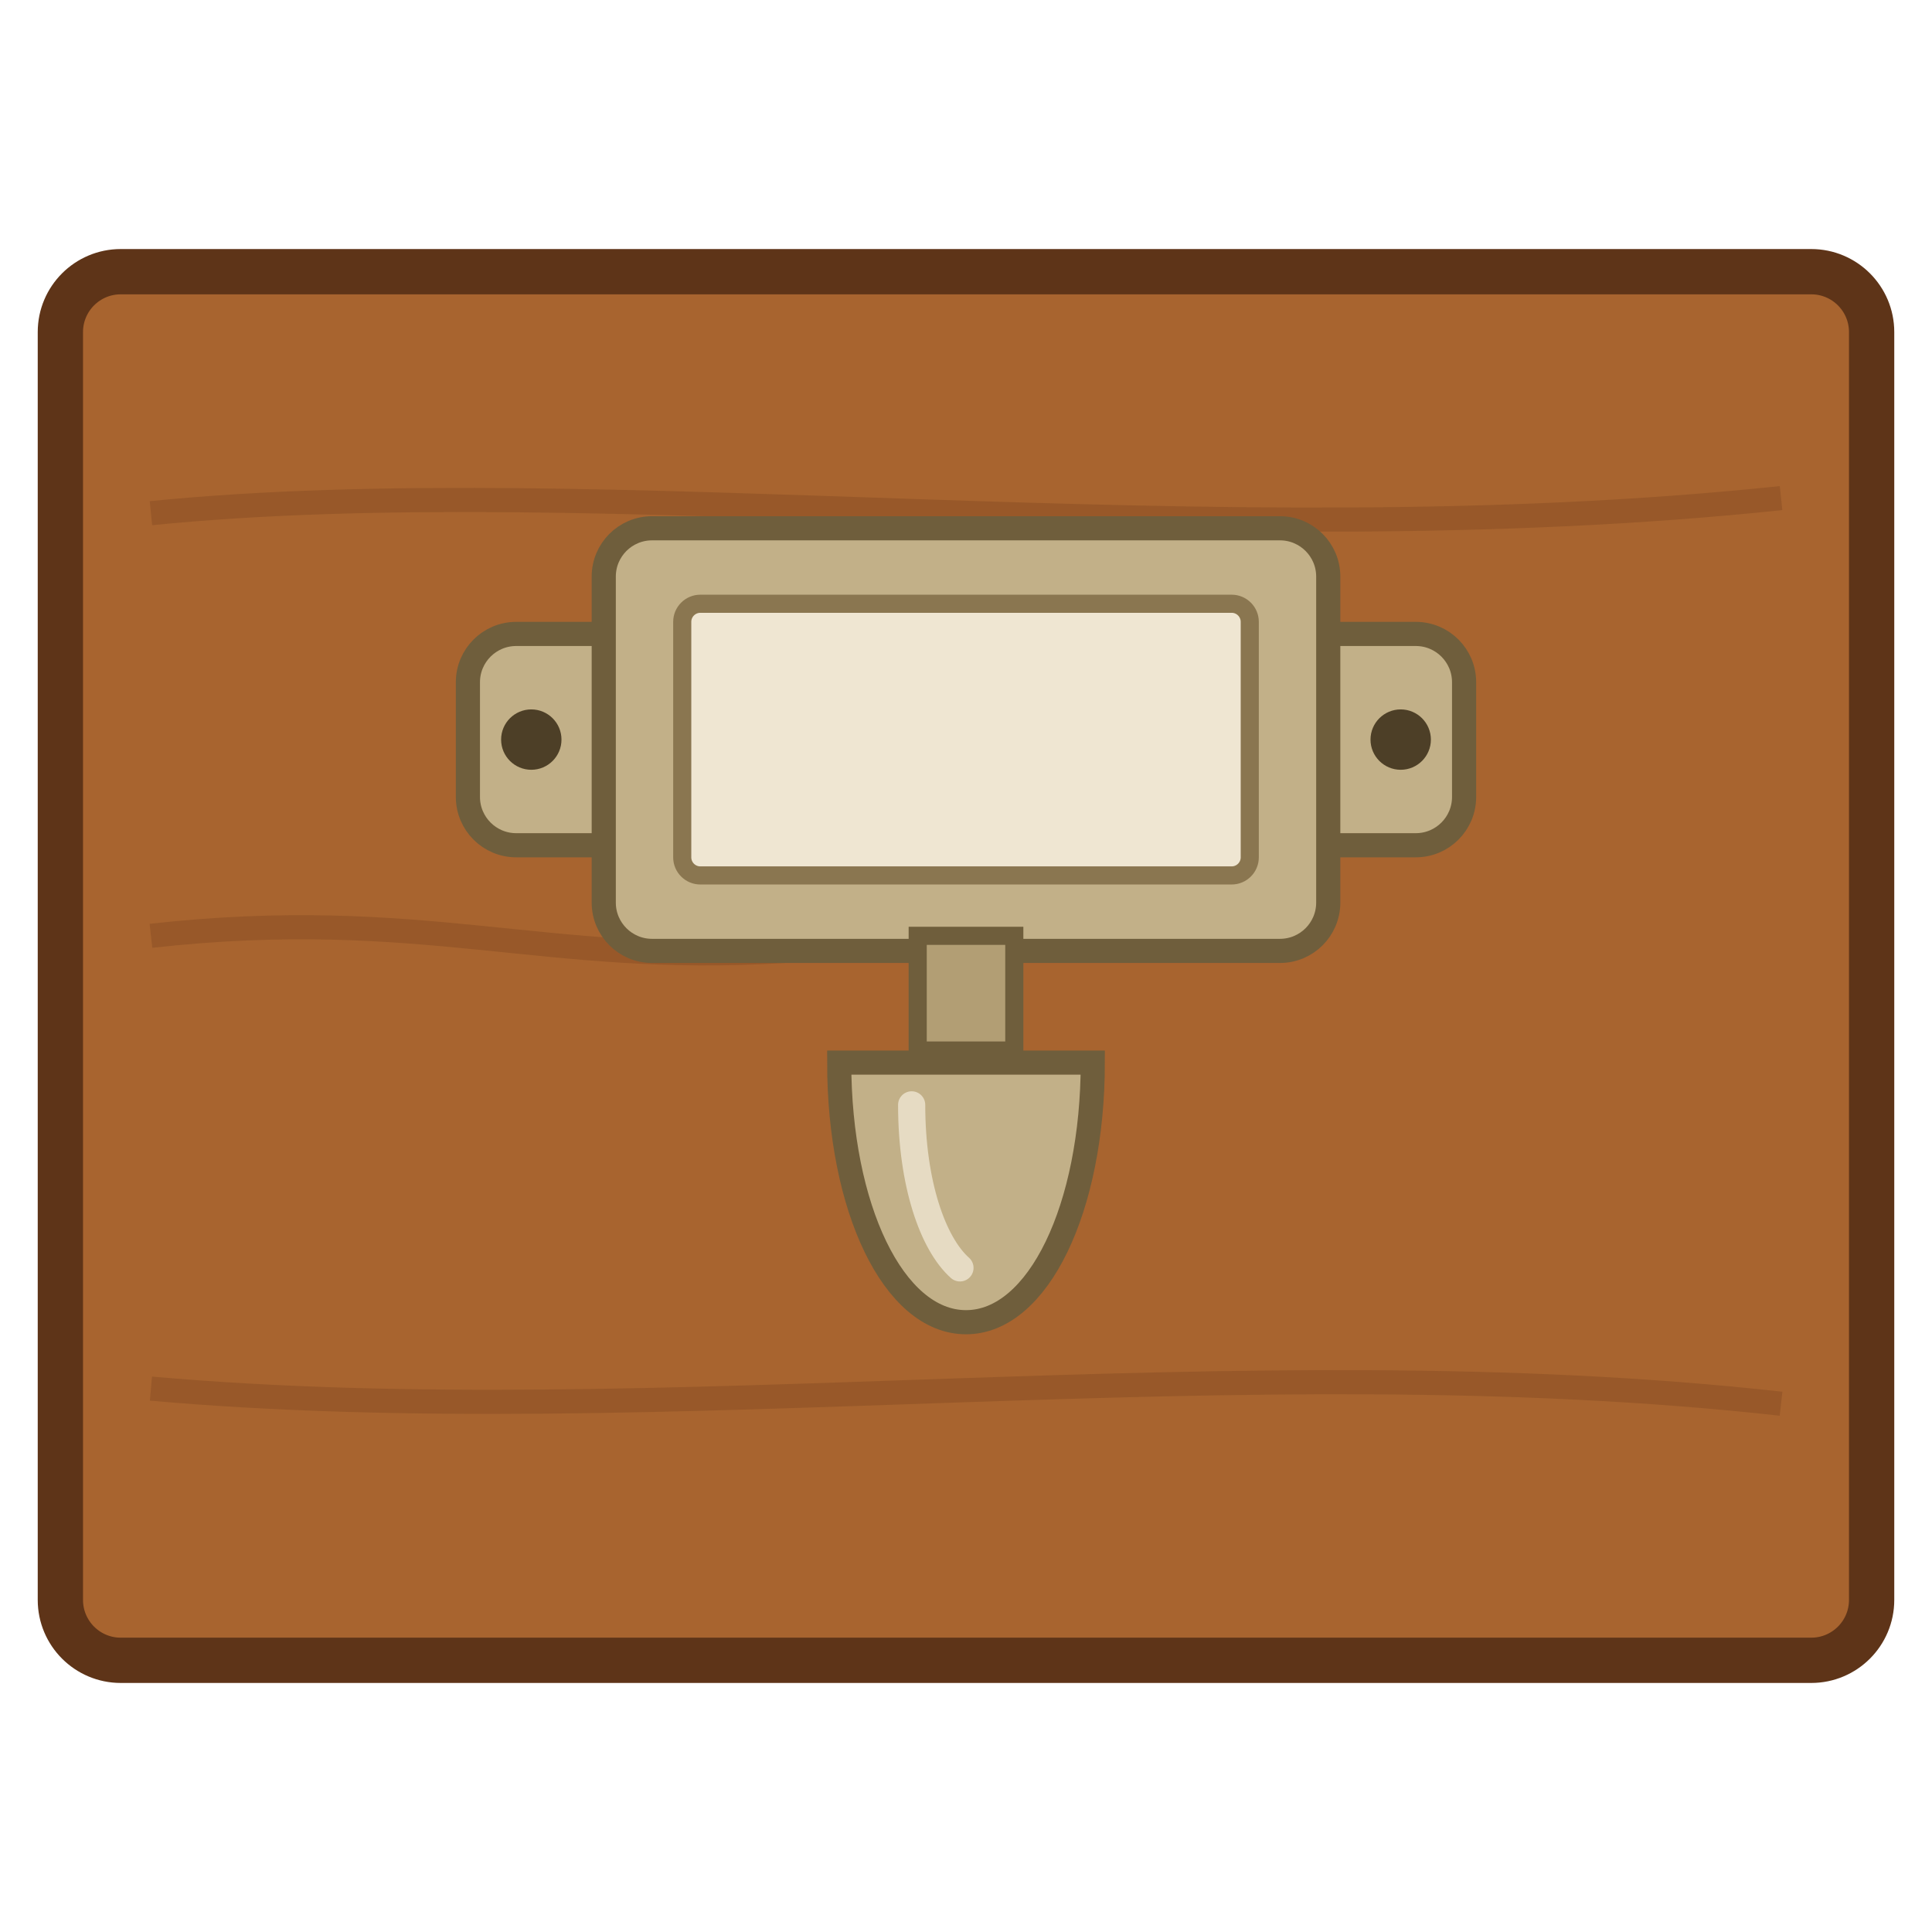
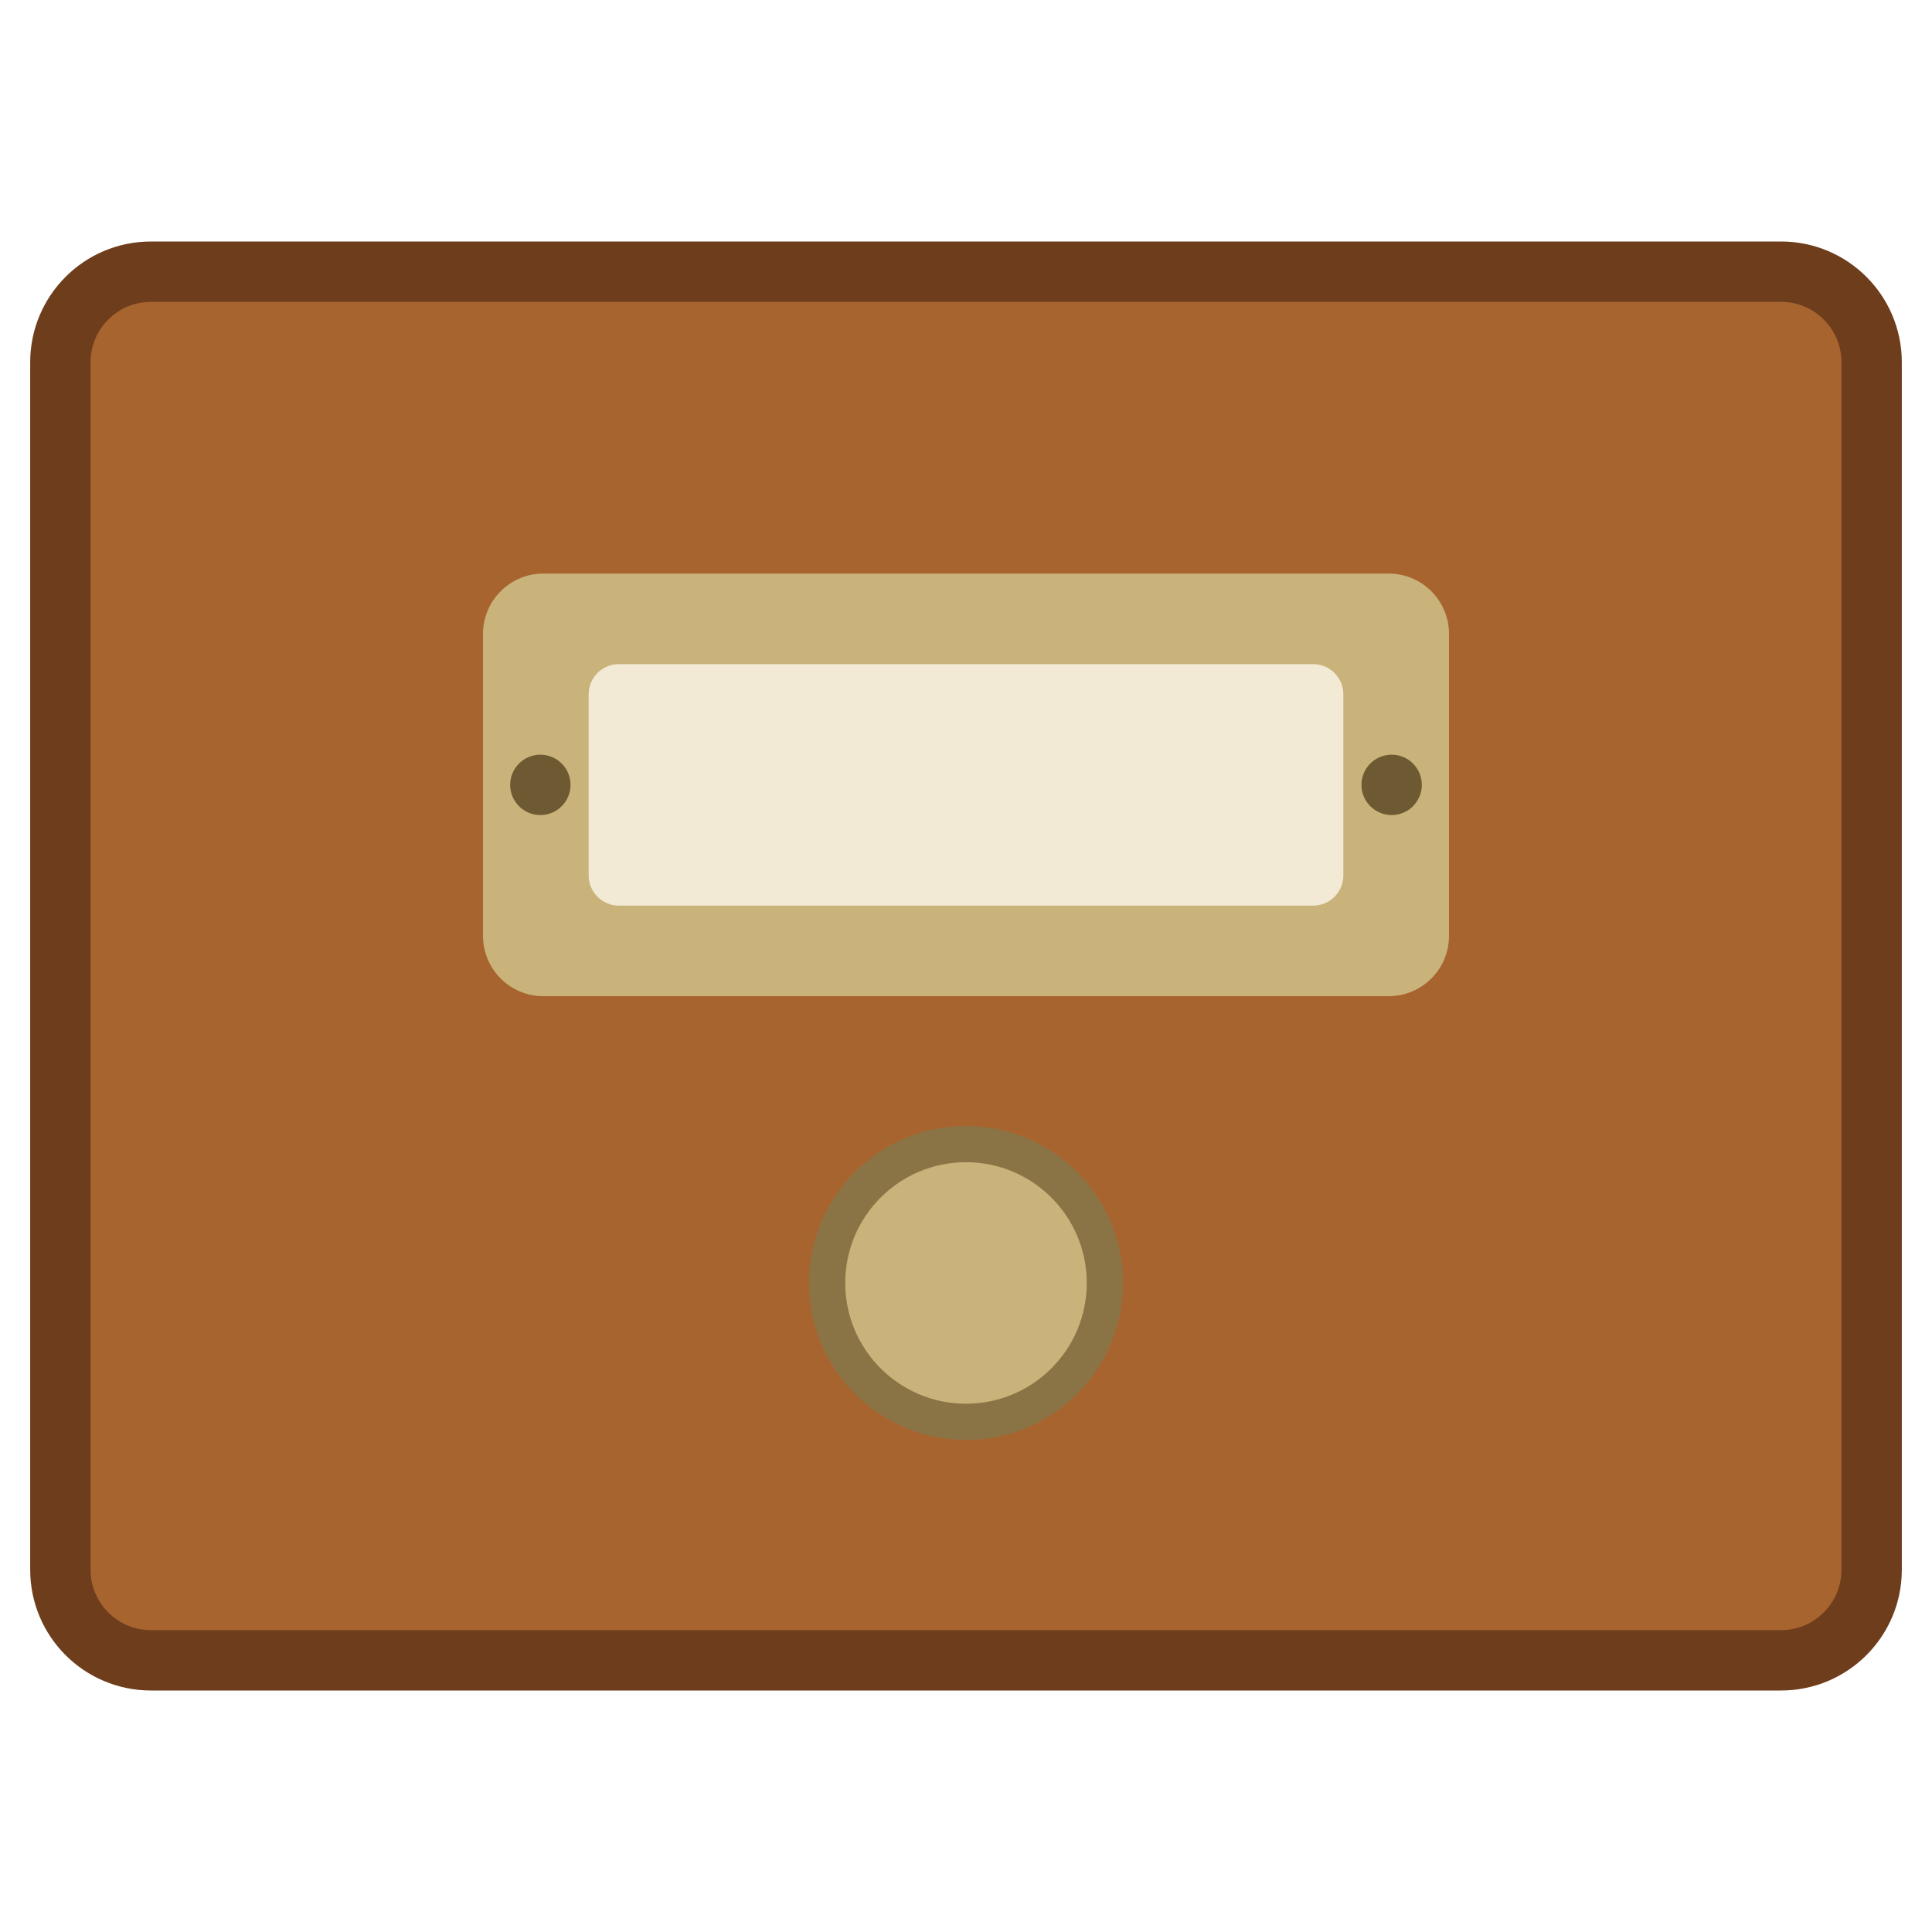
- <svg xmlns="http://www.w3.org/2000/svg" viewBox="0 0 64 64" role="img" aria-label="KnowledgeBaseMCP: a card-catalog drawer front">
-   <rect x="2" y="9" width="60" height="46" rx="2" fill="#a8642f" stroke="#5e3418" stroke-width="1.5" />
-   <path d="M5 17 C20 15.5 40 18.5 59 16.5 M5 46 C22 47.5 41 44.5 59 46.5 M5 31 C14 30 18 32 26 31.5" fill="none" stroke="#8a4f24" stroke-width=".8" opacity=".55" />
-   <rect x="15.5" y="21" width="33" height="7" rx="1.6" fill="#c2b088" stroke="#6f5e3c" stroke-width=".8" />
-   <circle cx="17.6" cy="24.5" r="1" fill="#4d3f27" />
-   <circle cx="46.4" cy="24.5" r="1" fill="#4d3f27" />
-   <rect x="20" y="17.5" width="24" height="14" rx="1.6" fill="#c2b088" stroke="#6f5e3c" stroke-width=".8" />
-   <rect x="22.6" y="20" width="18.8" height="9" rx=".6" fill="#efe6d2" stroke="#8a7650" stroke-width=".6" />
-   <rect x="30.4" y="31" width="3.2" height="3.8" fill="#b29e74" stroke="#6f5e3c" stroke-width=".6" />
-   <path d="M27.8 35.2 h8.4 c0 4.8 -1.8 8.6 -4.2 8.6 s-4.2 -3.8 -4.2 -8.6 z" fill="#c2b088" stroke="#6f5e3c" stroke-width=".8" />
-   <path d="M30.2 36.6 c0 2.6 .7 4.6 1.6 5.4" fill="none" stroke="#efe6d2" stroke-width=".9" stroke-linecap="round" opacity=".8" />
+ <svg xmlns="http://www.w3.org/2000/svg" viewBox="0 0 64 64" role="img" aria-label="A card-catalog drawer front">
+   <rect x="2" y="9" width="60" height="46" rx="3" fill="#a8642f" />
+   <rect x="2" y="9" width="60" height="46" rx="3" fill="none" stroke="#6e3d1c" stroke-width="2" />
+   <rect x="16" y="19" width="32" height="14" rx="2" fill="#c9b37a" />
+   <rect x="19.5" y="22" width="25" height="8" rx="1" fill="#f3ead6" />
+   <circle cx="17.9" cy="26" r="1" fill="#6e5a32" />
+   <circle cx="46.1" cy="26" r="1" fill="#6e5a32" />
+   <circle cx="32" cy="42.5" r="4.6" fill="#c9b37a" />
+   <circle cx="32" cy="42.5" r="4.6" fill="none" stroke="#8a7445" stroke-width="1.2" />
</svg>
